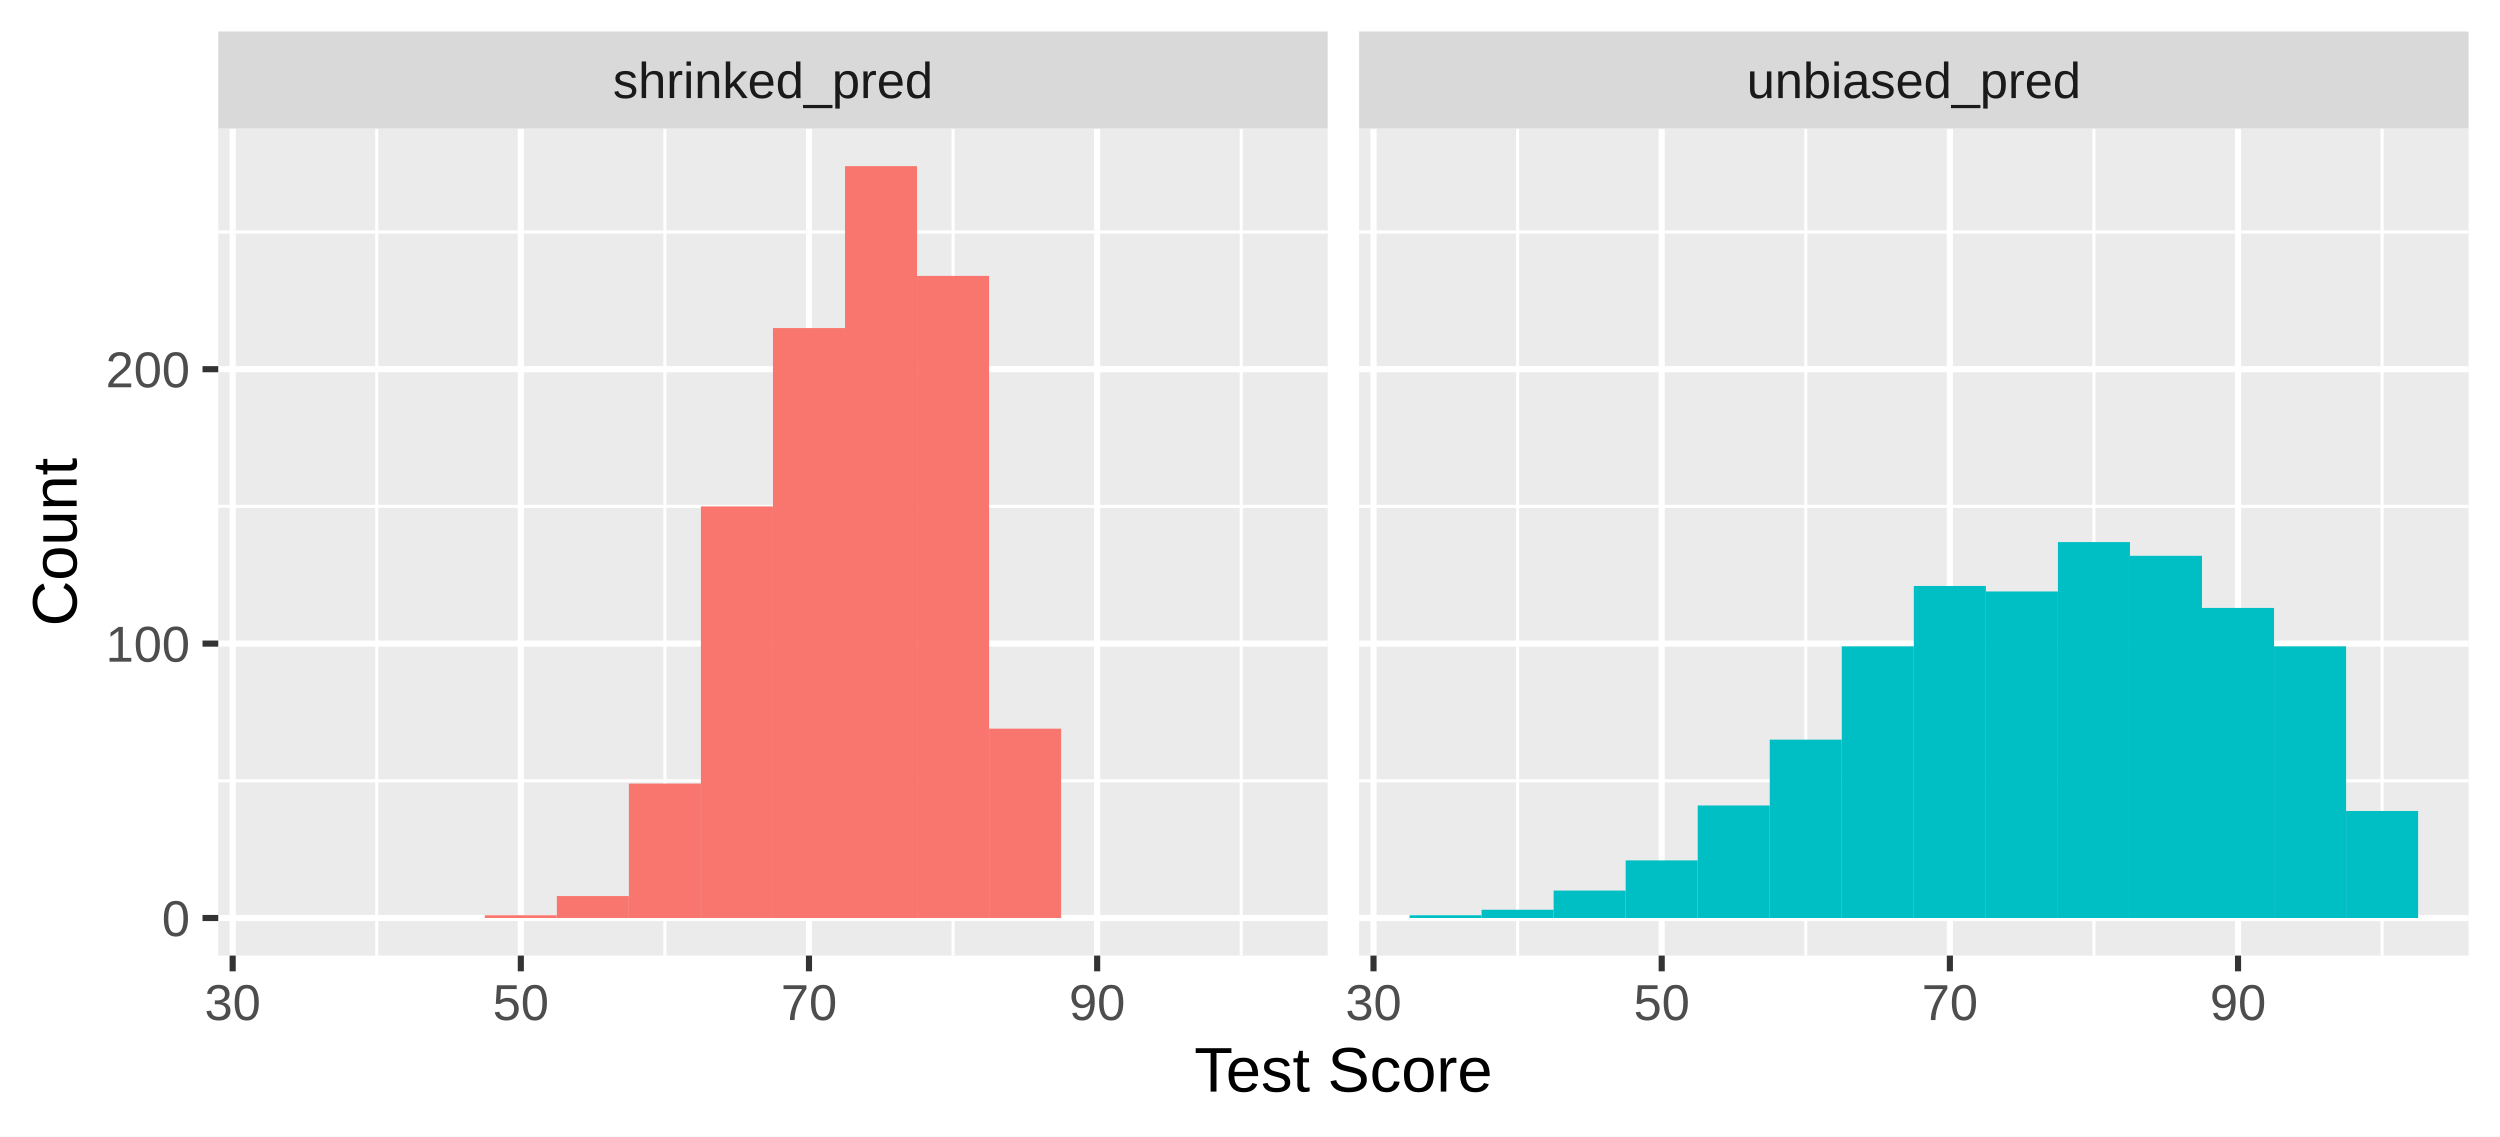
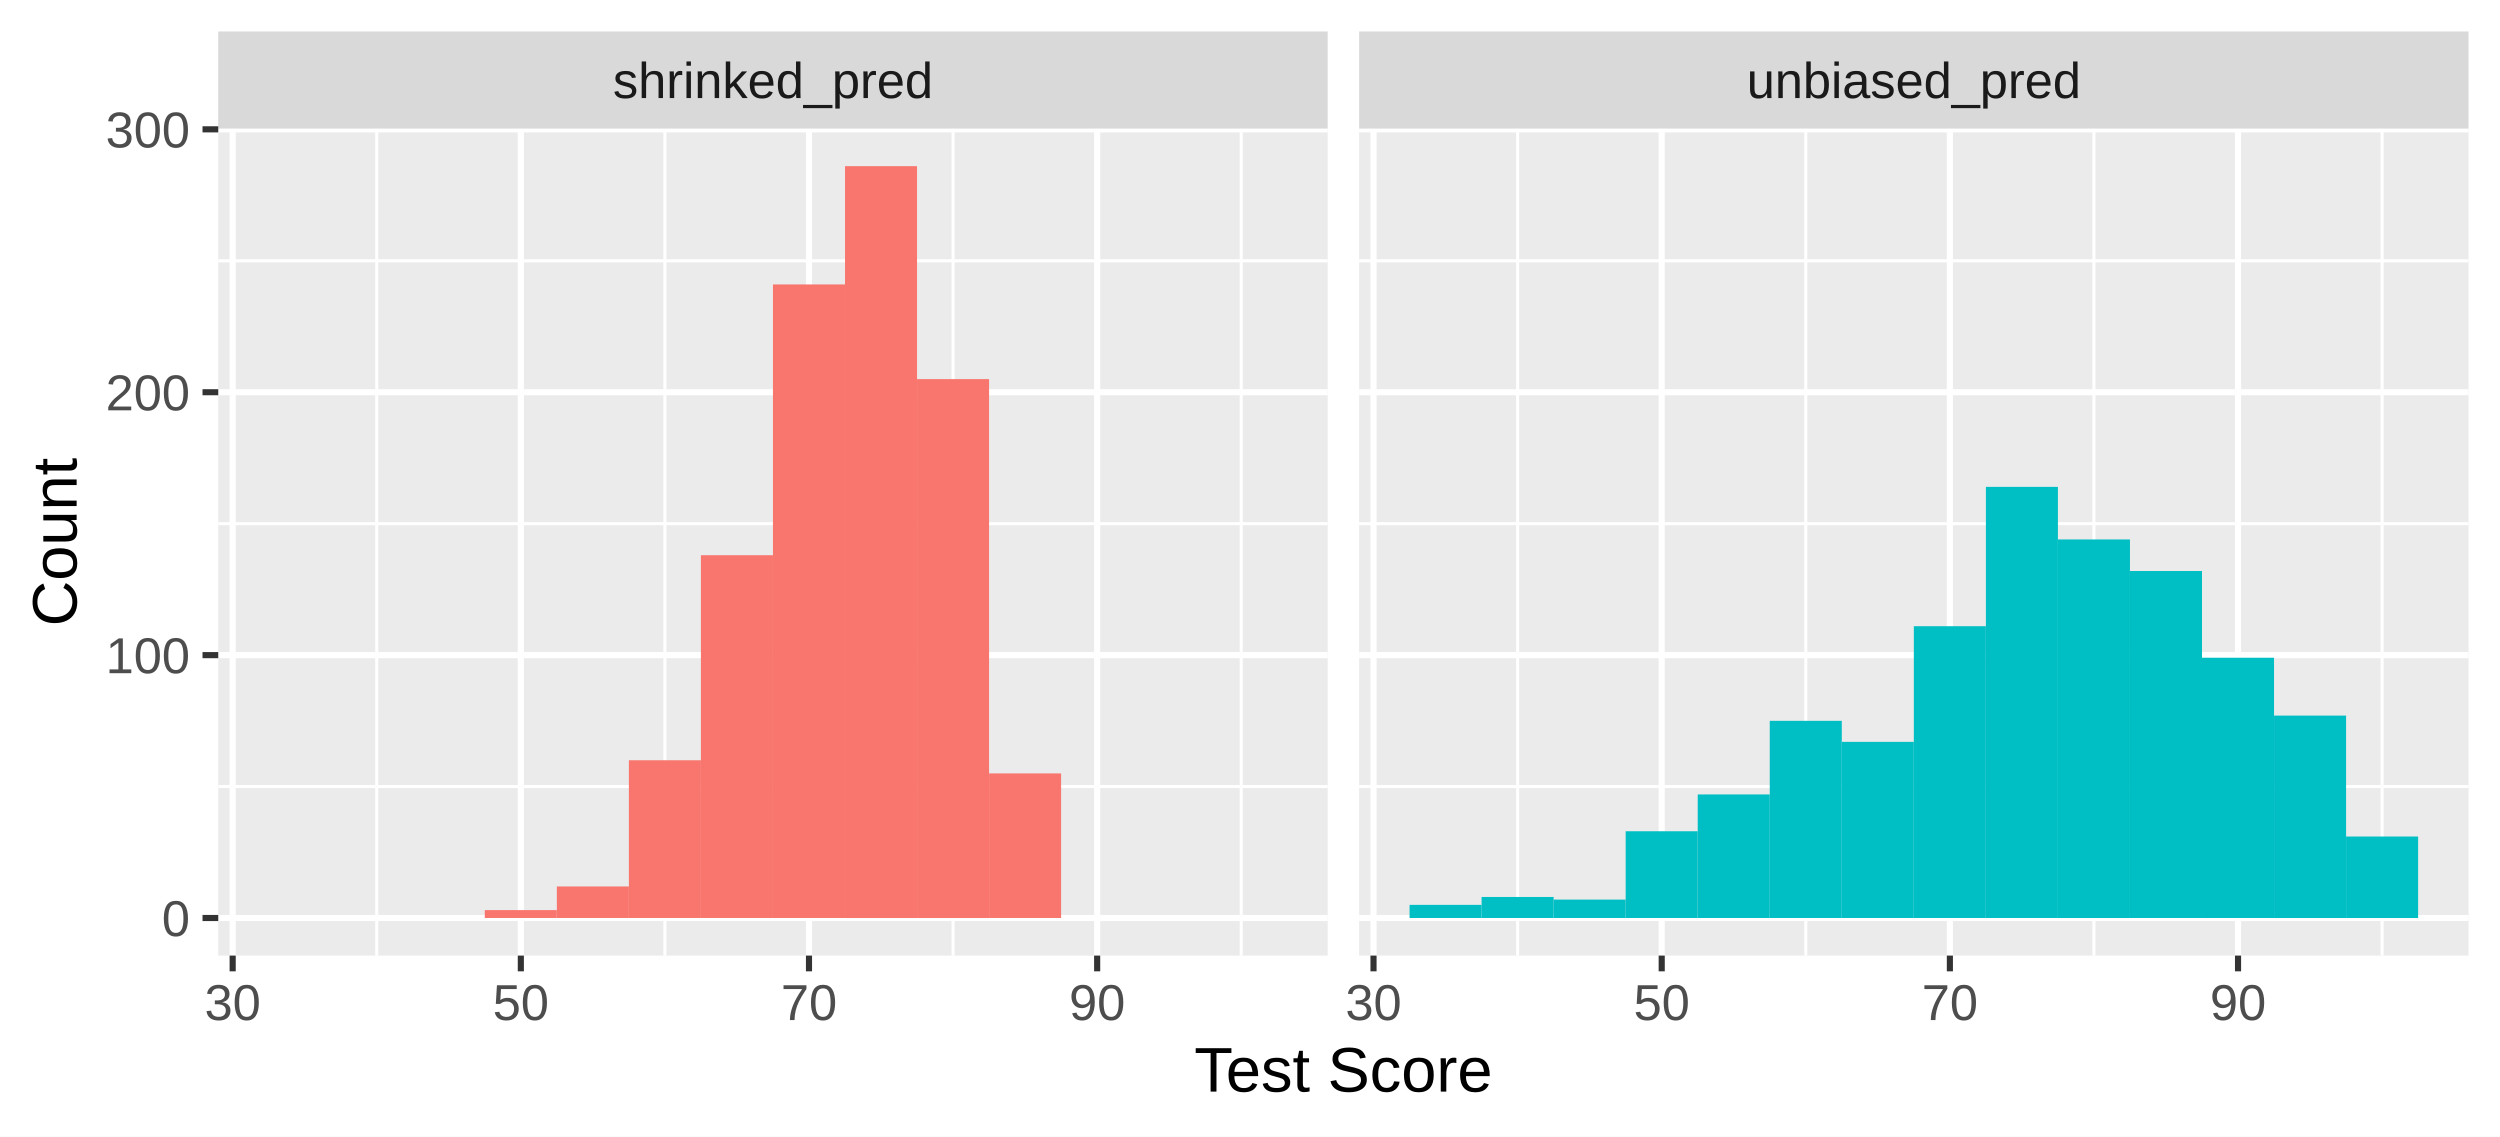
<svg xmlns="http://www.w3.org/2000/svg" class="svglite" width="792.00pt" height="360.00pt" viewBox="0 0 792.00 360.00">
  <defs>
    <style type="text/css">
    .svglite line, .svglite polyline, .svglite polygon, .svglite path, .svglite rect, .svglite circle {
      fill: none;
      stroke: #000000;
      stroke-linecap: round;
      stroke-linejoin: round;
      stroke-miterlimit: 10.00;
    }
    .svglite text {
      white-space: pre;
    }
  </style>
  </defs>
  <rect width="100%" height="100%" style="stroke: none; fill: #FFFFFF;" />
  <defs>
    <clipPath id="cpMC4wMHw3OTIuMDB8MC4wMHwzNjAuMDA=">
      <rect x="0.00" y="0.00" width="792.00" height="360.00" />
    </clipPath>
  </defs>
  <g clip-path="url(#cpMC4wMHw3OTIuMDB8MC4wMHwzNjAuMDA=)">
    <rect x="0.00" y="0" width="792.00" height="360.00" style="stroke-width: 1.94; stroke: #FFFFFF; fill: #FFFFFF;" />
  </g>
  <defs>
    <clipPath id="cpNjkuMTR8NDIwLjYxfDQwLjczfDMwMi43Mw==">
      <rect x="69.14" y="40.73" width="351.47" height="262.00" />
    </clipPath>
  </defs>
  <g clip-path="url(#cpNjkuMTR8NDIwLjYxfDQwLjczfDMwMi43Mw==)">
    <rect x="69.14" y="40.73" width="351.47" height="262.00" style="stroke-width: 1.94; stroke: none; fill: #EBEBEB;" />
-     <polyline points="69.14,247.36 420.61,247.36 " style="stroke-width: 0.97; stroke: #FFFFFF; stroke-linecap: butt;" />
-     <polyline points="69.14,160.43 420.61,160.43 " style="stroke-width: 0.97; stroke: #FFFFFF; stroke-linecap: butt;" />
-     <polyline points="69.14,73.50 420.61,73.50 " style="stroke-width: 0.97; stroke: #FFFFFF; stroke-linecap: butt;" />
+     <polyline points="69.14,249.18 420.61,249.18 " style="stroke-width: 0.97; stroke: #FFFFFF; stroke-linecap: butt;" />
+     <polyline points="69.14,165.90 420.61,165.90 " style="stroke-width: 0.97; stroke: #FFFFFF; stroke-linecap: butt;" />
+     <polyline points="69.14,82.62 420.61,82.62 " style="stroke-width: 0.97; stroke: #FFFFFF; stroke-linecap: butt;" />
    <polyline points="119.35,302.73 119.35,40.73 " style="stroke-width: 0.97; stroke: #FFFFFF; stroke-linecap: butt;" />
    <polyline points="210.64,302.73 210.64,40.73 " style="stroke-width: 0.97; stroke: #FFFFFF; stroke-linecap: butt;" />
    <polyline points="301.93,302.73 301.93,40.73 " style="stroke-width: 0.97; stroke: #FFFFFF; stroke-linecap: butt;" />
    <polyline points="393.22,302.73 393.22,40.73 " style="stroke-width: 0.97; stroke: #FFFFFF; stroke-linecap: butt;" />
    <polyline points="69.14,290.82 420.61,290.82 " style="stroke-width: 1.94; stroke: #FFFFFF; stroke-linecap: butt;" />
-     <polyline points="69.14,203.89 420.61,203.89 " style="stroke-width: 1.94; stroke: #FFFFFF; stroke-linecap: butt;" />
-     <polyline points="69.14,116.96 420.61,116.96 " style="stroke-width: 1.94; stroke: #FFFFFF; stroke-linecap: butt;" />
+     <polyline points="69.14,207.54 420.61,207.54 " style="stroke-width: 1.94; stroke: #FFFFFF; stroke-linecap: butt;" />
+     <polyline points="69.14,124.26 420.61,124.26 " style="stroke-width: 1.94; stroke: #FFFFFF; stroke-linecap: butt;" />
+     <polyline points="69.14,40.98 420.61,40.98 " style="stroke-width: 1.94; stroke: #FFFFFF; stroke-linecap: butt;" />
    <polyline points="73.71,302.73 73.71,40.73 " style="stroke-width: 1.94; stroke: #FFFFFF; stroke-linecap: butt;" />
    <polyline points="165.00,302.73 165.00,40.73 " style="stroke-width: 1.94; stroke: #FFFFFF; stroke-linecap: butt;" />
    <polyline points="256.29,302.73 256.29,40.73 " style="stroke-width: 1.94; stroke: #FFFFFF; stroke-linecap: butt;" />
    <polyline points="347.58,302.73 347.58,40.73 " style="stroke-width: 1.94; stroke: #FFFFFF; stroke-linecap: butt;" />
    <rect x="85.12" y="290.82" width="22.82" height="0.00" style="stroke-width: 1.07; stroke: none; stroke-linecap: butt; stroke-linejoin: miter; fill: #F8766D;" />
    <rect x="107.94" y="290.82" width="22.82" height="0.00" style="stroke-width: 1.07; stroke: none; stroke-linecap: butt; stroke-linejoin: miter; fill: #F8766D;" />
    <rect x="130.76" y="290.82" width="22.82" height="0.00" style="stroke-width: 1.07; stroke: none; stroke-linecap: butt; stroke-linejoin: miter; fill: #F8766D;" />
-     <rect x="153.58" y="289.95" width="22.82" height="0.87" style="stroke-width: 1.07; stroke: none; stroke-linecap: butt; stroke-linejoin: miter; fill: #F8766D;" />
-     <rect x="176.41" y="283.87" width="22.82" height="6.95" style="stroke-width: 1.07; stroke: none; stroke-linecap: butt; stroke-linejoin: miter; fill: #F8766D;" />
-     <rect x="199.23" y="248.23" width="22.82" height="42.60" style="stroke-width: 1.07; stroke: none; stroke-linecap: butt; stroke-linejoin: miter; fill: #F8766D;" />
-     <rect x="222.05" y="160.43" width="22.82" height="130.39" style="stroke-width: 1.07; stroke: none; stroke-linecap: butt; stroke-linejoin: miter; fill: #F8766D;" />
-     <rect x="244.87" y="103.93" width="22.82" height="186.90" style="stroke-width: 1.07; stroke: none; stroke-linecap: butt; stroke-linejoin: miter; fill: #F8766D;" />
+     <rect x="153.58" y="288.32" width="22.82" height="2.50" style="stroke-width: 1.07; stroke: none; stroke-linecap: butt; stroke-linejoin: miter; fill: #F8766D;" />
+     <rect x="176.41" y="280.83" width="22.82" height="9.99" style="stroke-width: 1.07; stroke: none; stroke-linecap: butt; stroke-linejoin: miter; fill: #F8766D;" />
+     <rect x="199.23" y="240.85" width="22.82" height="49.97" style="stroke-width: 1.07; stroke: none; stroke-linecap: butt; stroke-linejoin: miter; fill: #F8766D;" />
+     <rect x="222.05" y="175.89" width="22.82" height="114.93" style="stroke-width: 1.07; stroke: none; stroke-linecap: butt; stroke-linejoin: miter; fill: #F8766D;" />
+     <rect x="244.87" y="90.11" width="22.82" height="200.71" style="stroke-width: 1.07; stroke: none; stroke-linecap: butt; stroke-linejoin: miter; fill: #F8766D;" />
    <rect x="267.70" y="52.64" width="22.82" height="238.19" style="stroke-width: 1.07; stroke: none; stroke-linecap: butt; stroke-linejoin: miter; fill: #F8766D;" />
-     <rect x="290.52" y="87.41" width="22.82" height="203.41" style="stroke-width: 1.07; stroke: none; stroke-linecap: butt; stroke-linejoin: miter; fill: #F8766D;" />
-     <rect x="313.34" y="230.84" width="22.82" height="59.98" style="stroke-width: 1.07; stroke: none; stroke-linecap: butt; stroke-linejoin: miter; fill: #F8766D;" />
+     <rect x="290.52" y="120.10" width="22.82" height="170.73" style="stroke-width: 1.07; stroke: none; stroke-linecap: butt; stroke-linejoin: miter; fill: #F8766D;" />
+     <rect x="313.34" y="245.02" width="22.82" height="45.80" style="stroke-width: 1.07; stroke: none; stroke-linecap: butt; stroke-linejoin: miter; fill: #F8766D;" />
    <rect x="336.16" y="290.82" width="22.82" height="0.00" style="stroke-width: 1.07; stroke: none; stroke-linecap: butt; stroke-linejoin: miter; fill: #F8766D;" />
    <rect x="358.99" y="290.82" width="22.82" height="0.00" style="stroke-width: 1.07; stroke: none; stroke-linecap: butt; stroke-linejoin: miter; fill: #F8766D;" />
    <rect x="381.81" y="290.82" width="22.82" height="0.00" style="stroke-width: 1.07; stroke: none; stroke-linecap: butt; stroke-linejoin: miter; fill: #F8766D;" />
  </g>
  <g clip-path="url(#cpMC4wMHw3OTIuMDB8MC4wMHwzNjAuMDA=)">
</g>
  <defs>
    <clipPath id="cpNDMwLjU3fDc4Mi4wNHw0MC43M3wzMDIuNzM=">
      <rect x="430.57" y="40.73" width="351.47" height="262.00" />
    </clipPath>
  </defs>
  <g clip-path="url(#cpNDMwLjU3fDc4Mi4wNHw0MC43M3wzMDIuNzM=)">
    <rect x="430.57" y="40.73" width="351.47" height="262.00" style="stroke-width: 1.94; stroke: none; fill: #EBEBEB;" />
-     <polyline points="430.57,247.36 782.04,247.36 " style="stroke-width: 0.97; stroke: #FFFFFF; stroke-linecap: butt;" />
-     <polyline points="430.57,160.43 782.04,160.43 " style="stroke-width: 0.97; stroke: #FFFFFF; stroke-linecap: butt;" />
-     <polyline points="430.57,73.50 782.04,73.50 " style="stroke-width: 0.97; stroke: #FFFFFF; stroke-linecap: butt;" />
+     <polyline points="430.57,249.18 782.04,249.18 " style="stroke-width: 0.97; stroke: #FFFFFF; stroke-linecap: butt;" />
+     <polyline points="430.57,165.90 782.04,165.90 " style="stroke-width: 0.97; stroke: #FFFFFF; stroke-linecap: butt;" />
+     <polyline points="430.57,82.62 782.04,82.62 " style="stroke-width: 0.97; stroke: #FFFFFF; stroke-linecap: butt;" />
    <polyline points="480.78,302.73 480.78,40.73 " style="stroke-width: 0.97; stroke: #FFFFFF; stroke-linecap: butt;" />
    <polyline points="572.07,302.73 572.07,40.73 " style="stroke-width: 0.97; stroke: #FFFFFF; stroke-linecap: butt;" />
    <polyline points="663.36,302.73 663.36,40.73 " style="stroke-width: 0.97; stroke: #FFFFFF; stroke-linecap: butt;" />
    <polyline points="754.65,302.73 754.65,40.73 " style="stroke-width: 0.97; stroke: #FFFFFF; stroke-linecap: butt;" />
    <polyline points="430.57,290.82 782.04,290.82 " style="stroke-width: 1.94; stroke: #FFFFFF; stroke-linecap: butt;" />
-     <polyline points="430.57,203.89 782.04,203.89 " style="stroke-width: 1.94; stroke: #FFFFFF; stroke-linecap: butt;" />
-     <polyline points="430.57,116.96 782.04,116.96 " style="stroke-width: 1.94; stroke: #FFFFFF; stroke-linecap: butt;" />
+     <polyline points="430.57,207.54 782.04,207.54 " style="stroke-width: 1.94; stroke: #FFFFFF; stroke-linecap: butt;" />
+     <polyline points="430.57,124.26 782.04,124.26 " style="stroke-width: 1.94; stroke: #FFFFFF; stroke-linecap: butt;" />
+     <polyline points="430.57,40.98 782.04,40.98 " style="stroke-width: 1.94; stroke: #FFFFFF; stroke-linecap: butt;" />
    <polyline points="435.13,302.73 435.13,40.73 " style="stroke-width: 1.94; stroke: #FFFFFF; stroke-linecap: butt;" />
    <polyline points="526.43,302.73 526.43,40.73 " style="stroke-width: 1.94; stroke: #FFFFFF; stroke-linecap: butt;" />
    <polyline points="617.72,302.73 617.72,40.73 " style="stroke-width: 1.94; stroke: #FFFFFF; stroke-linecap: butt;" />
    <polyline points="709.01,302.73 709.01,40.73 " style="stroke-width: 1.94; stroke: #FFFFFF; stroke-linecap: butt;" />
-     <rect x="446.55" y="289.95" width="22.82" height="0.87" style="stroke-width: 1.07; stroke: none; stroke-linecap: butt; stroke-linejoin: miter; fill: #00BFC4;" />
-     <rect x="469.37" y="288.21" width="22.82" height="2.61" style="stroke-width: 1.07; stroke: none; stroke-linecap: butt; stroke-linejoin: miter; fill: #00BFC4;" />
-     <rect x="492.19" y="282.13" width="22.82" height="8.69" style="stroke-width: 1.07; stroke: none; stroke-linecap: butt; stroke-linejoin: miter; fill: #00BFC4;" />
-     <rect x="515.01" y="272.57" width="22.82" height="18.26" style="stroke-width: 1.07; stroke: none; stroke-linecap: butt; stroke-linejoin: miter; fill: #00BFC4;" />
-     <rect x="537.84" y="255.18" width="22.82" height="35.64" style="stroke-width: 1.07; stroke: none; stroke-linecap: butt; stroke-linejoin: miter; fill: #00BFC4;" />
-     <rect x="560.66" y="234.32" width="22.82" height="56.50" style="stroke-width: 1.07; stroke: none; stroke-linecap: butt; stroke-linejoin: miter; fill: #00BFC4;" />
-     <rect x="583.48" y="204.76" width="22.82" height="86.06" style="stroke-width: 1.07; stroke: none; stroke-linecap: butt; stroke-linejoin: miter; fill: #00BFC4;" />
-     <rect x="606.30" y="185.64" width="22.82" height="105.18" style="stroke-width: 1.07; stroke: none; stroke-linecap: butt; stroke-linejoin: miter; fill: #00BFC4;" />
-     <rect x="629.13" y="187.38" width="22.82" height="103.45" style="stroke-width: 1.07; stroke: none; stroke-linecap: butt; stroke-linejoin: miter; fill: #00BFC4;" />
-     <rect x="651.95" y="171.73" width="22.82" height="119.09" style="stroke-width: 1.07; stroke: none; stroke-linecap: butt; stroke-linejoin: miter; fill: #00BFC4;" />
-     <rect x="674.77" y="176.08" width="22.82" height="114.75" style="stroke-width: 1.07; stroke: none; stroke-linecap: butt; stroke-linejoin: miter; fill: #00BFC4;" />
-     <rect x="697.59" y="192.59" width="22.82" height="98.23" style="stroke-width: 1.07; stroke: none; stroke-linecap: butt; stroke-linejoin: miter; fill: #00BFC4;" />
-     <rect x="720.42" y="204.76" width="22.82" height="86.06" style="stroke-width: 1.07; stroke: none; stroke-linecap: butt; stroke-linejoin: miter; fill: #00BFC4;" />
-     <rect x="743.24" y="256.92" width="22.82" height="33.90" style="stroke-width: 1.07; stroke: none; stroke-linecap: butt; stroke-linejoin: miter; fill: #00BFC4;" />
+     <rect x="446.55" y="286.66" width="22.82" height="4.16" style="stroke-width: 1.07; stroke: none; stroke-linecap: butt; stroke-linejoin: miter; fill: #00BFC4;" />
+     <rect x="469.37" y="284.16" width="22.82" height="6.66" style="stroke-width: 1.07; stroke: none; stroke-linecap: butt; stroke-linejoin: miter; fill: #00BFC4;" />
+     <rect x="492.19" y="284.99" width="22.82" height="5.83" style="stroke-width: 1.07; stroke: none; stroke-linecap: butt; stroke-linejoin: miter; fill: #00BFC4;" />
+     <rect x="515.01" y="263.34" width="22.82" height="27.48" style="stroke-width: 1.07; stroke: none; stroke-linecap: butt; stroke-linejoin: miter; fill: #00BFC4;" />
+     <rect x="537.84" y="251.68" width="22.82" height="39.14" style="stroke-width: 1.07; stroke: none; stroke-linecap: butt; stroke-linejoin: miter; fill: #00BFC4;" />
+     <rect x="560.66" y="228.36" width="22.82" height="62.46" style="stroke-width: 1.07; stroke: none; stroke-linecap: butt; stroke-linejoin: miter; fill: #00BFC4;" />
+     <rect x="583.48" y="235.02" width="22.82" height="55.80" style="stroke-width: 1.07; stroke: none; stroke-linecap: butt; stroke-linejoin: miter; fill: #00BFC4;" />
+     <rect x="606.30" y="198.38" width="22.82" height="92.44" style="stroke-width: 1.07; stroke: none; stroke-linecap: butt; stroke-linejoin: miter; fill: #00BFC4;" />
+     <rect x="629.13" y="154.24" width="22.82" height="136.58" style="stroke-width: 1.07; stroke: none; stroke-linecap: butt; stroke-linejoin: miter; fill: #00BFC4;" />
+     <rect x="651.95" y="170.90" width="22.82" height="119.93" style="stroke-width: 1.07; stroke: none; stroke-linecap: butt; stroke-linejoin: miter; fill: #00BFC4;" />
+     <rect x="674.77" y="180.89" width="22.82" height="109.93" style="stroke-width: 1.07; stroke: none; stroke-linecap: butt; stroke-linejoin: miter; fill: #00BFC4;" />
+     <rect x="697.59" y="208.37" width="22.82" height="82.45" style="stroke-width: 1.07; stroke: none; stroke-linecap: butt; stroke-linejoin: miter; fill: #00BFC4;" />
+     <rect x="720.42" y="226.70" width="22.82" height="64.13" style="stroke-width: 1.07; stroke: none; stroke-linecap: butt; stroke-linejoin: miter; fill: #00BFC4;" />
+     <rect x="743.24" y="265.01" width="22.82" height="25.82" style="stroke-width: 1.07; stroke: none; stroke-linecap: butt; stroke-linejoin: miter; fill: #00BFC4;" />
  </g>
  <g clip-path="url(#cpMC4wMHw3OTIuMDB8MC4wMHwzNjAuMDA=)">
</g>
  <defs>
    <clipPath id="cpNjkuMTR8NDIwLjYxfDkuOTZ8NDAuNzM=">
      <rect x="69.14" y="9.96" width="351.47" height="30.77" />
    </clipPath>
  </defs>
  <g clip-path="url(#cpNjkuMTR8NDIwLjYxfDkuOTZ8NDAuNzM=)">
    <rect x="69.14" y="9.96" width="351.47" height="30.77" style="stroke-width: 1.94; stroke: none; fill: #D9D9D9;" />
    <text x="244.87" y="31.07" text-anchor="middle" style="font-size: 16.00px;fill: #1A1A1A; font-family: &quot;Arial&quot;;" textLength="101.40px" lengthAdjust="spacingAndGlyphs">shrinked_pred</text>
  </g>
  <g clip-path="url(#cpMC4wMHw3OTIuMDB8MC4wMHwzNjAuMDA=)">
</g>
  <defs>
    <clipPath id="cpNDMwLjU3fDc4Mi4wNHw5Ljk2fDQwLjcz">
      <rect x="430.57" y="9.96" width="351.47" height="30.77" />
    </clipPath>
  </defs>
  <g clip-path="url(#cpNDMwLjU3fDc4Mi4wNHw5Ljk2fDQwLjcz)">
    <rect x="430.57" y="9.96" width="351.47" height="30.77" style="stroke-width: 1.94; stroke: none; fill: #D9D9D9;" />
    <text x="606.30" y="31.07" text-anchor="middle" style="font-size: 16.00px;fill: #1A1A1A; font-family: &quot;Arial&quot;;" textLength="105.88px" lengthAdjust="spacingAndGlyphs">unbiased_pred</text>
  </g>
  <g clip-path="url(#cpMC4wMHw3OTIuMDB8MC4wMHwzNjAuMDA=)">
    <polyline points="73.71,307.71 73.71,302.73 " style="stroke-width: 1.94; stroke: #333333; stroke-linecap: butt;" />
    <polyline points="165.00,307.71 165.00,302.73 " style="stroke-width: 1.94; stroke: #333333; stroke-linecap: butt;" />
    <polyline points="256.29,307.71 256.29,302.73 " style="stroke-width: 1.94; stroke: #333333; stroke-linecap: butt;" />
    <polyline points="347.58,307.71 347.58,302.73 " style="stroke-width: 1.94; stroke: #333333; stroke-linecap: butt;" />
    <text x="73.71" y="323.15" text-anchor="middle" style="font-size: 16.00px;fill: #4D4D4D; font-family: &quot;Arial&quot;;" textLength="17.80px" lengthAdjust="spacingAndGlyphs">30</text>
    <text x="165.00" y="323.15" text-anchor="middle" style="font-size: 16.00px;fill: #4D4D4D; font-family: &quot;Arial&quot;;" textLength="17.80px" lengthAdjust="spacingAndGlyphs">50</text>
    <text x="256.29" y="323.15" text-anchor="middle" style="font-size: 16.00px;fill: #4D4D4D; font-family: &quot;Arial&quot;;" textLength="17.80px" lengthAdjust="spacingAndGlyphs">70</text>
    <text x="347.58" y="323.15" text-anchor="middle" style="font-size: 16.00px;fill: #4D4D4D; font-family: &quot;Arial&quot;;" textLength="17.80px" lengthAdjust="spacingAndGlyphs">90</text>
    <polyline points="435.13,307.71 435.13,302.73 " style="stroke-width: 1.94; stroke: #333333; stroke-linecap: butt;" />
    <polyline points="526.43,307.71 526.43,302.73 " style="stroke-width: 1.94; stroke: #333333; stroke-linecap: butt;" />
    <polyline points="617.72,307.71 617.72,302.73 " style="stroke-width: 1.94; stroke: #333333; stroke-linecap: butt;" />
    <polyline points="709.01,307.71 709.01,302.73 " style="stroke-width: 1.94; stroke: #333333; stroke-linecap: butt;" />
    <text x="435.13" y="323.15" text-anchor="middle" style="font-size: 16.00px;fill: #4D4D4D; font-family: &quot;Arial&quot;;" textLength="17.80px" lengthAdjust="spacingAndGlyphs">30</text>
    <text x="526.43" y="323.15" text-anchor="middle" style="font-size: 16.00px;fill: #4D4D4D; font-family: &quot;Arial&quot;;" textLength="17.80px" lengthAdjust="spacingAndGlyphs">50</text>
    <text x="617.72" y="323.15" text-anchor="middle" style="font-size: 16.00px;fill: #4D4D4D; font-family: &quot;Arial&quot;;" textLength="17.80px" lengthAdjust="spacingAndGlyphs">70</text>
    <text x="709.01" y="323.15" text-anchor="middle" style="font-size: 16.00px;fill: #4D4D4D; font-family: &quot;Arial&quot;;" textLength="17.80px" lengthAdjust="spacingAndGlyphs">90</text>
    <text x="60.17" y="296.55" text-anchor="end" style="font-size: 16.00px;fill: #4D4D4D; font-family: &quot;Arial&quot;;" textLength="8.90px" lengthAdjust="spacingAndGlyphs">0</text>
-     <text x="60.17" y="209.62" text-anchor="end" style="font-size: 16.00px;fill: #4D4D4D; font-family: &quot;Arial&quot;;" textLength="26.70px" lengthAdjust="spacingAndGlyphs">100</text>
-     <text x="60.17" y="122.69" text-anchor="end" style="font-size: 16.00px;fill: #4D4D4D; font-family: &quot;Arial&quot;;" textLength="26.70px" lengthAdjust="spacingAndGlyphs">200</text>
+     <text x="60.17" y="213.27" text-anchor="end" style="font-size: 16.00px;fill: #4D4D4D; font-family: &quot;Arial&quot;;" textLength="26.70px" lengthAdjust="spacingAndGlyphs">100</text>
+     <text x="60.17" y="129.99" text-anchor="end" style="font-size: 16.00px;fill: #4D4D4D; font-family: &quot;Arial&quot;;" textLength="26.70px" lengthAdjust="spacingAndGlyphs">200</text>
+     <text x="60.17" y="46.71" text-anchor="end" style="font-size: 16.00px;fill: #4D4D4D; font-family: &quot;Arial&quot;;" textLength="26.70px" lengthAdjust="spacingAndGlyphs">300</text>
    <polyline points="64.16,290.82 69.14,290.82 " style="stroke-width: 1.94; stroke: #333333; stroke-linecap: butt;" />
-     <polyline points="64.16,203.89 69.14,203.89 " style="stroke-width: 1.94; stroke: #333333; stroke-linecap: butt;" />
-     <polyline points="64.16,116.96 69.14,116.96 " style="stroke-width: 1.94; stroke: #333333; stroke-linecap: butt;" />
+     <polyline points="64.16,207.54 69.14,207.54 " style="stroke-width: 1.94; stroke: #333333; stroke-linecap: butt;" />
+     <polyline points="64.16,124.26 69.14,124.26 " style="stroke-width: 1.94; stroke: #333333; stroke-linecap: butt;" />
+     <polyline points="64.16,40.98 69.14,40.98 " style="stroke-width: 1.94; stroke: #333333; stroke-linecap: butt;" />
    <text x="425.59" y="345.83" text-anchor="middle" style="font-size: 20.00px; font-family: &quot;Arial&quot;;" textLength="94.49px" lengthAdjust="spacingAndGlyphs">Test Score</text>
    <text transform="translate(24.28,171.73) rotate(-90)" text-anchor="middle" style="font-size: 20.00px; font-family: &quot;Arial&quot;;" textLength="53.37px" lengthAdjust="spacingAndGlyphs">Count</text>
  </g>
</svg>
